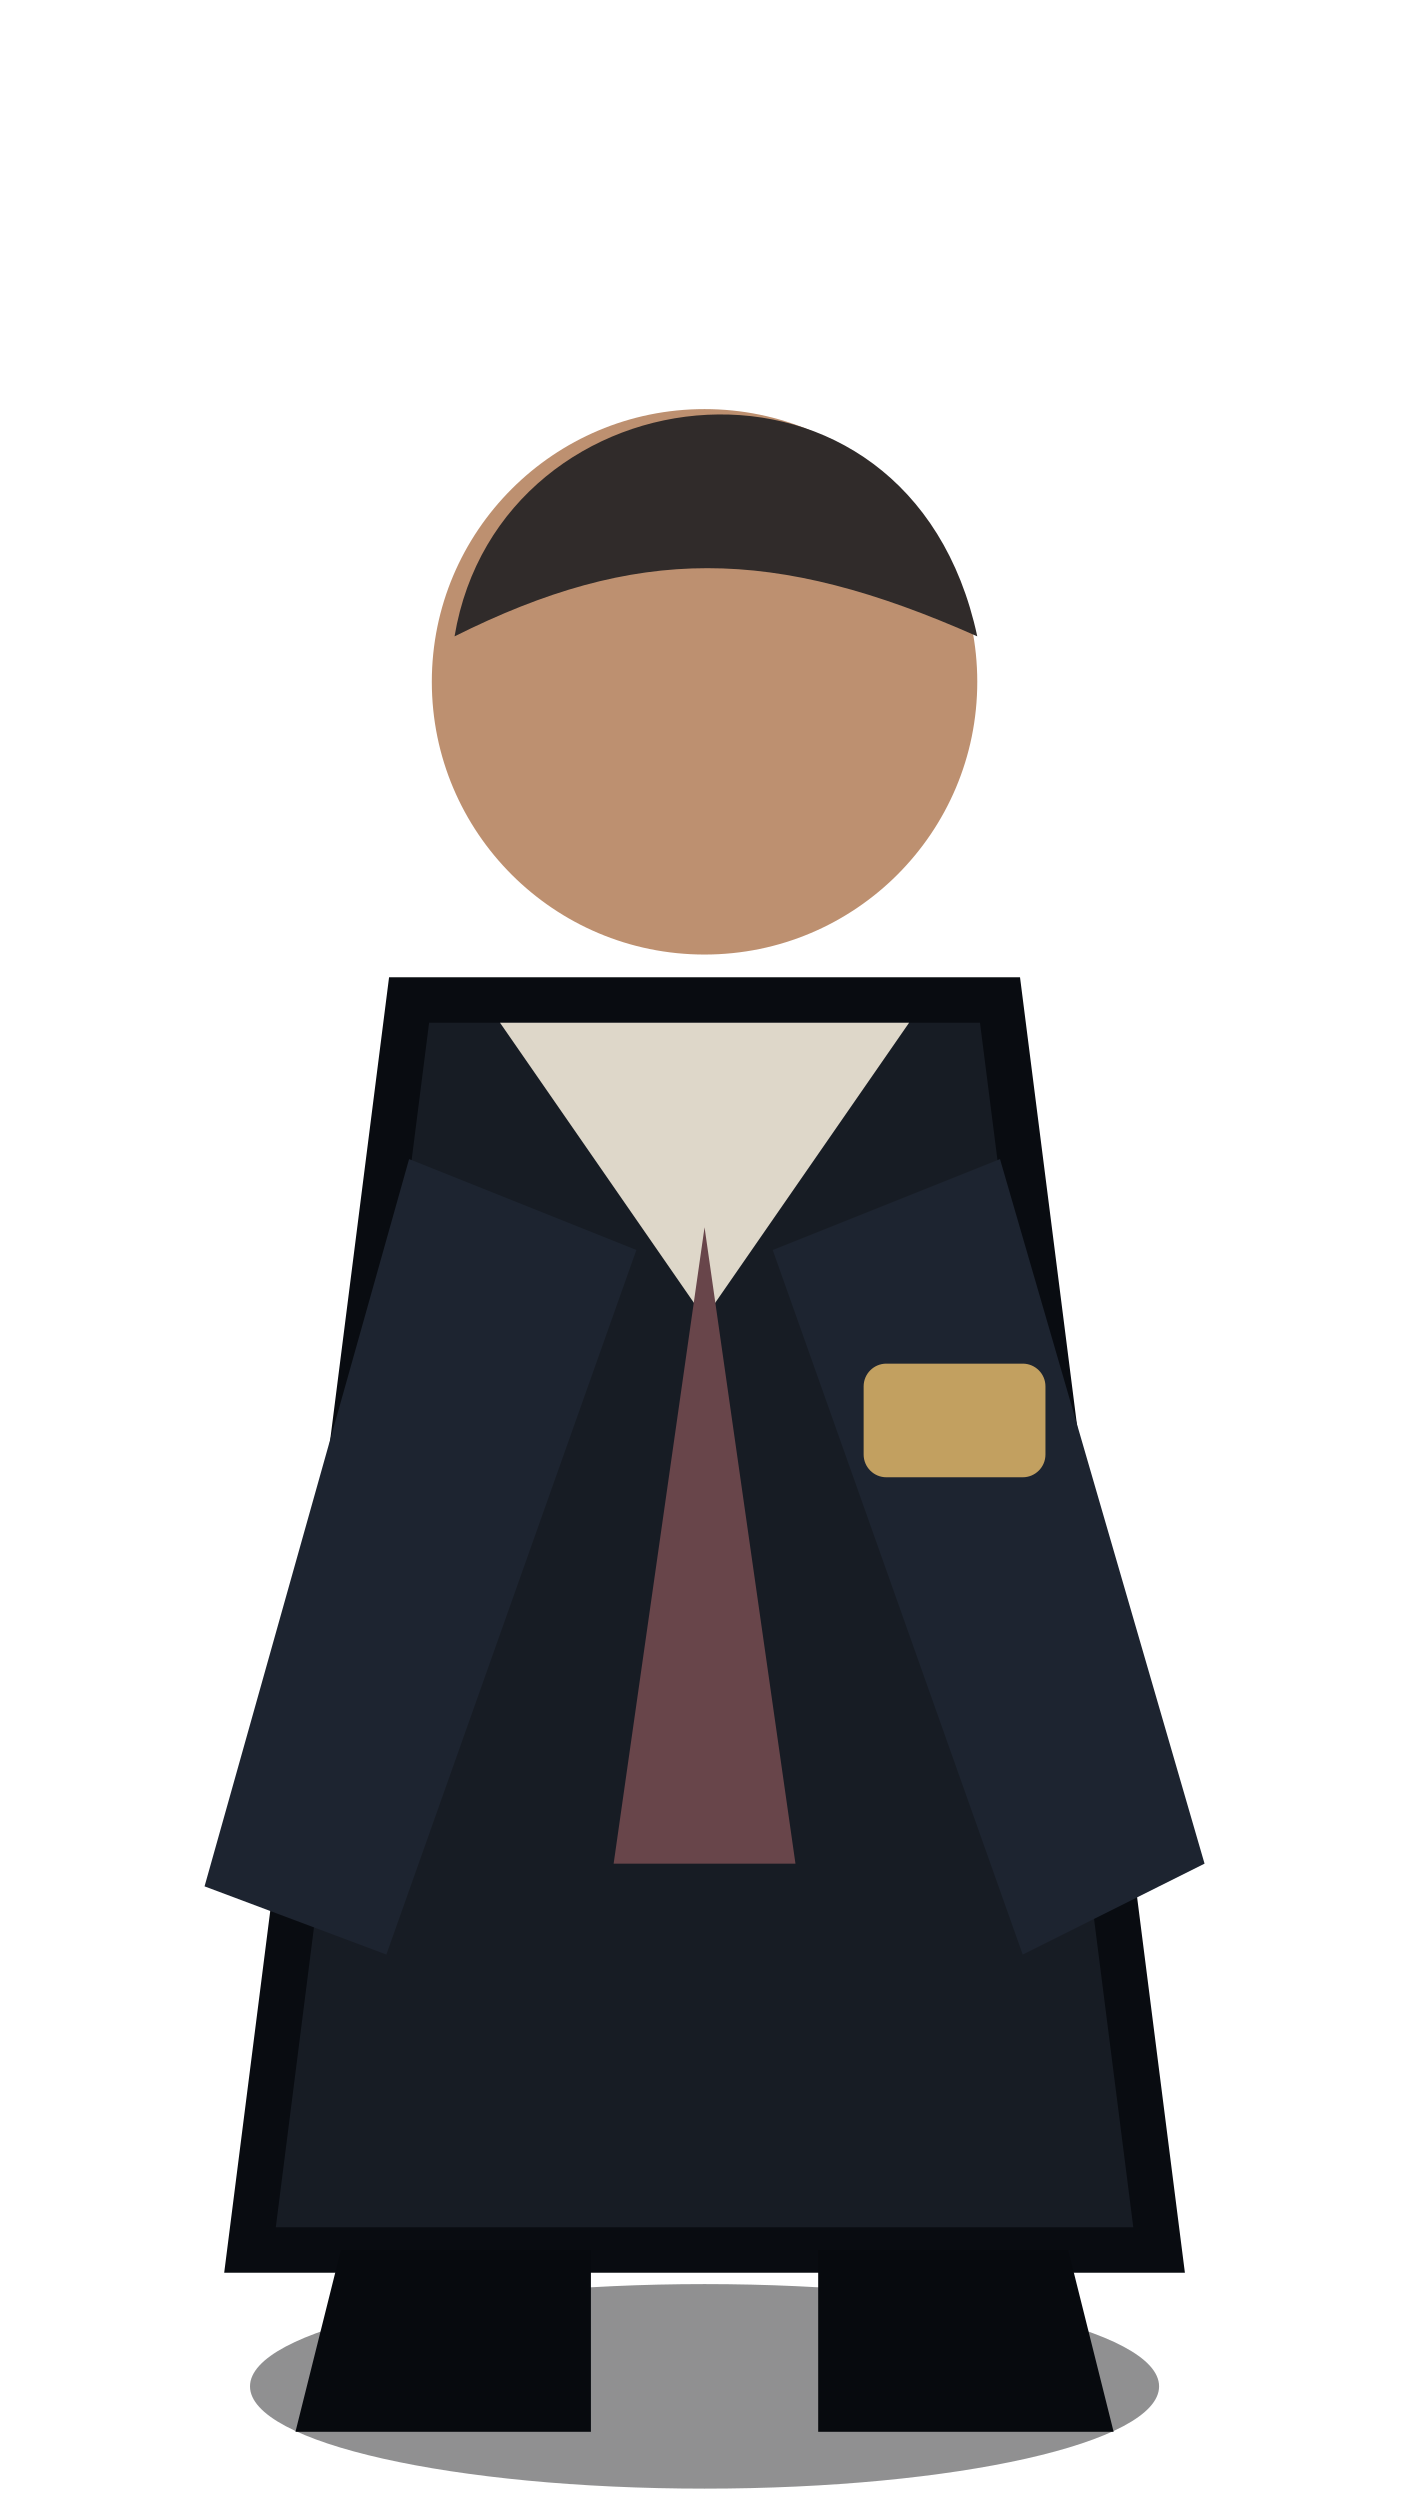
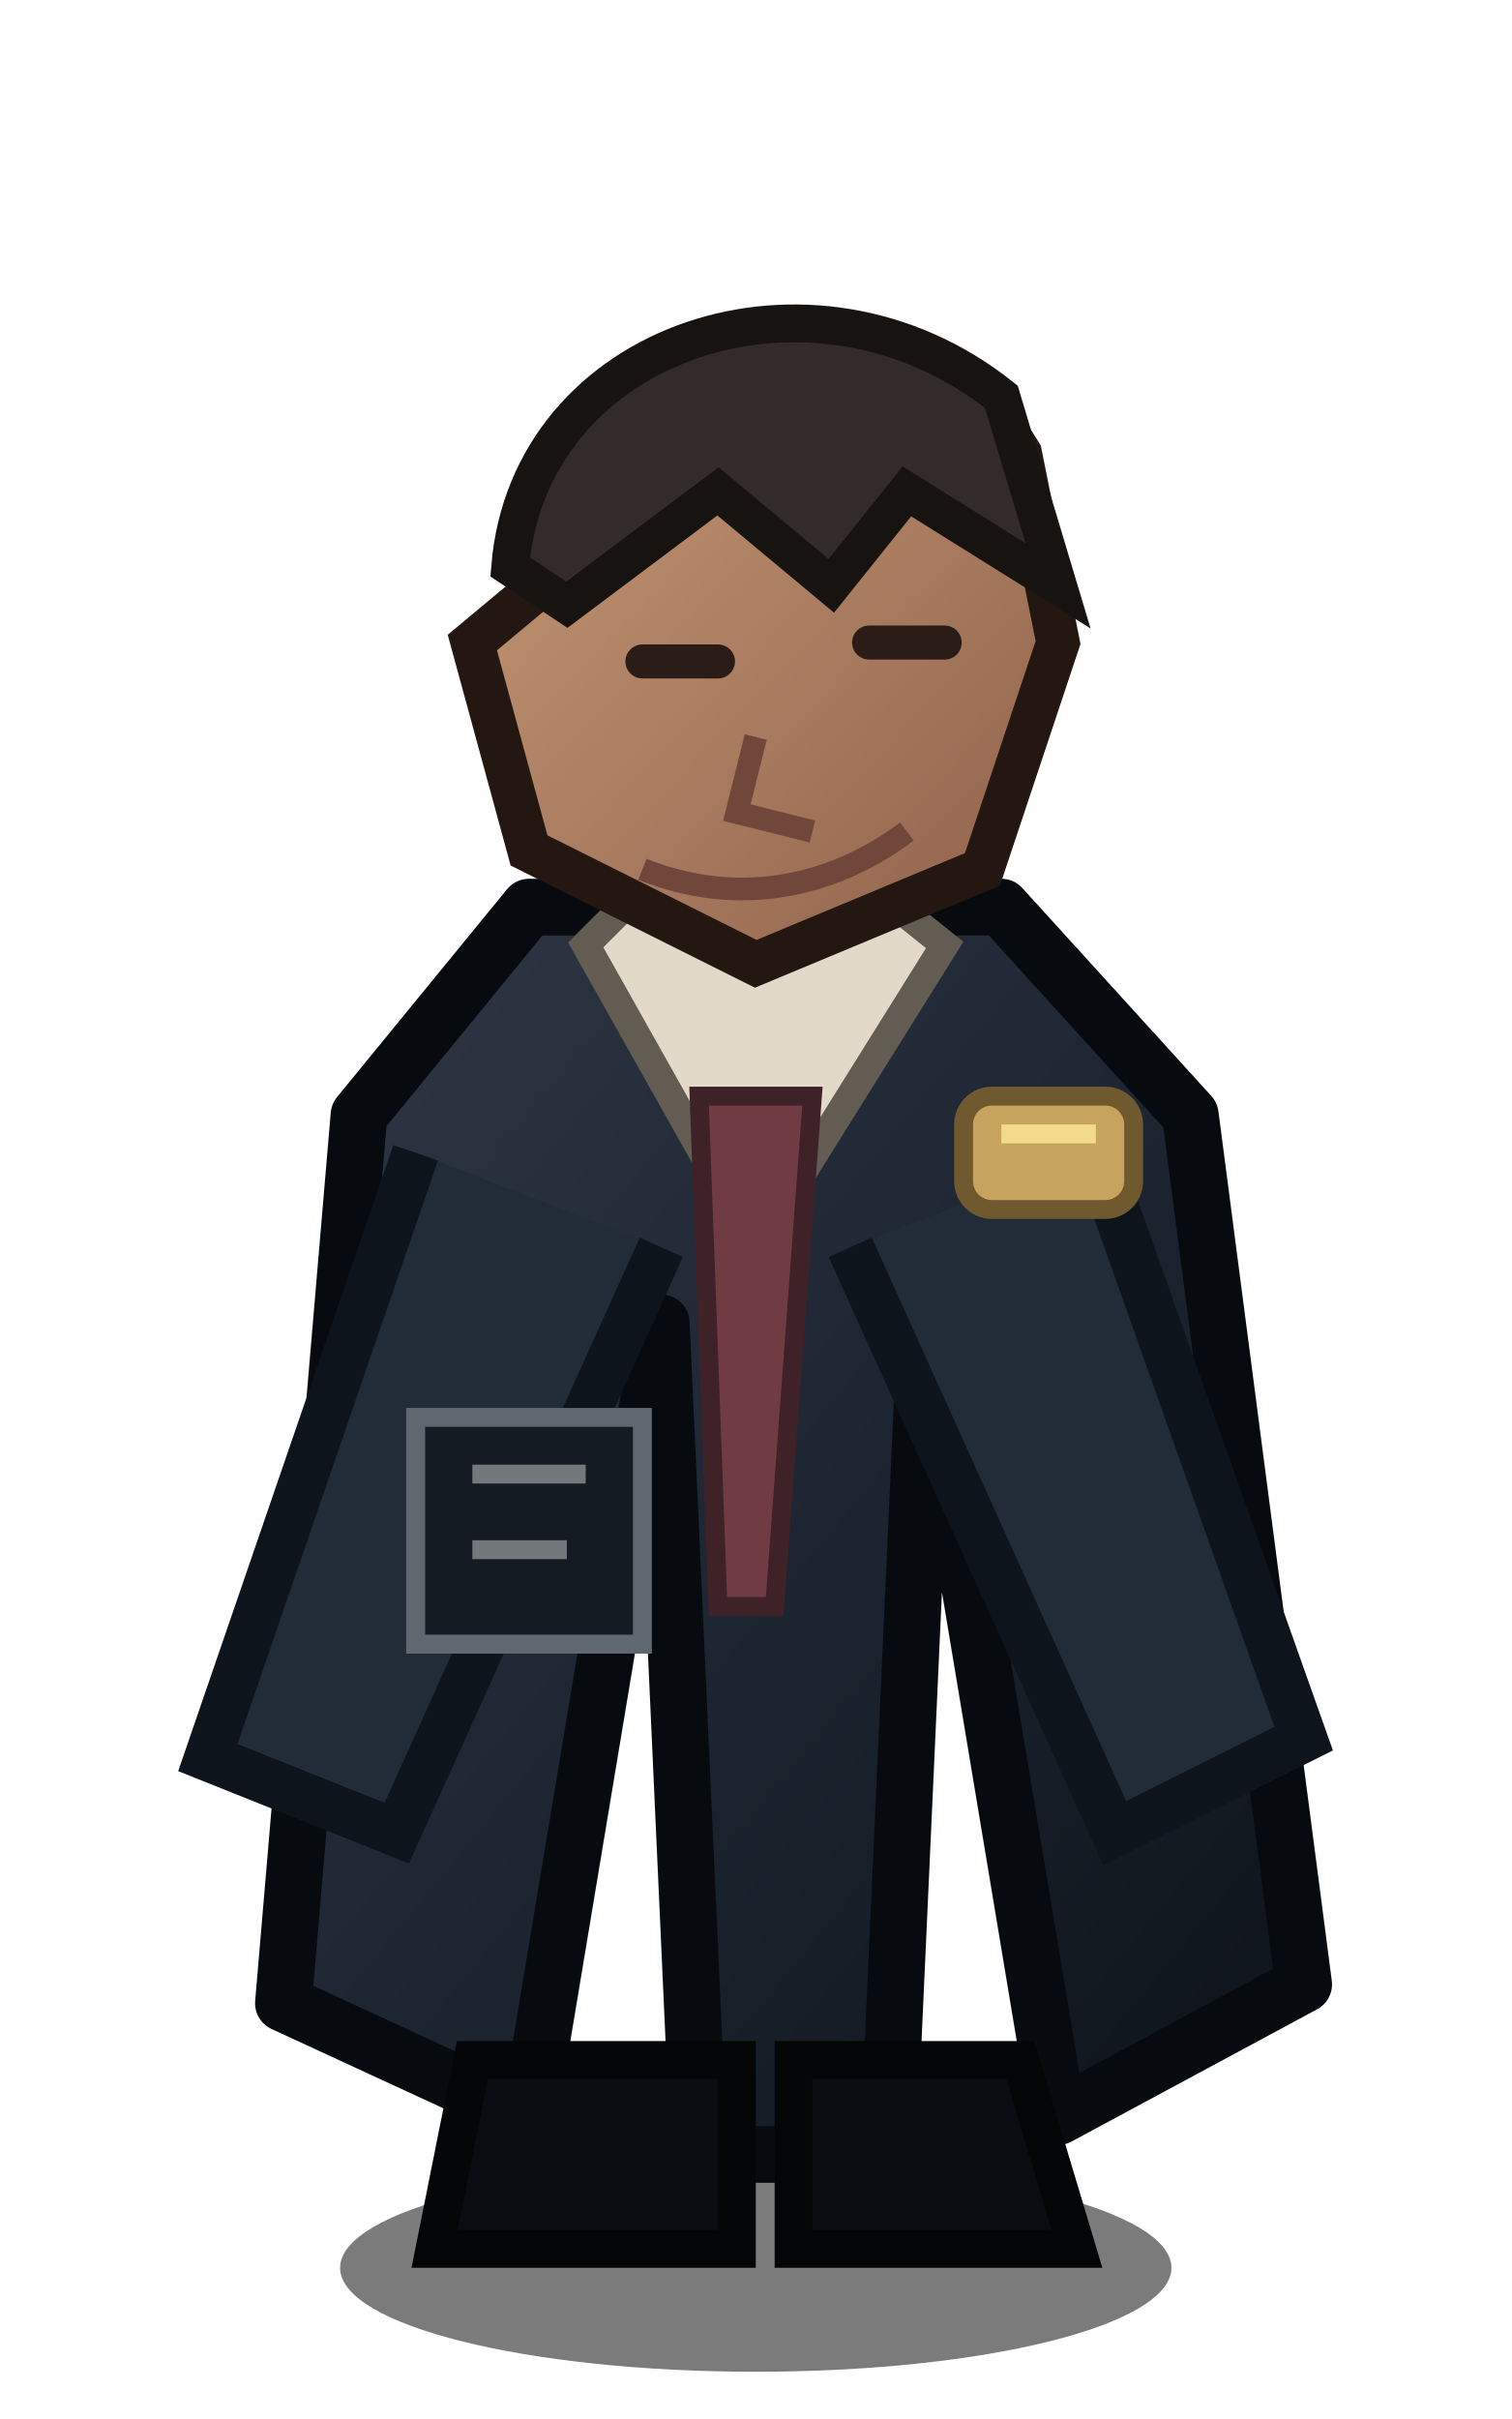
- <svg xmlns="http://www.w3.org/2000/svg" width="62" height="110" viewBox="0 0 62 110">
-   <ellipse cx="31" cy="105" rx="20" ry="4.5" fill="#020305" opacity=".44" />
-   <path d="M18 44h26l7 55H11z" fill="#171c24" stroke="#090c11" stroke-width="2" />
-   <path d="M22 45 31 58l9-13" fill="#ded7c9" />
-   <path d="m31 54-4 28h8z" fill="#68454a" />
-   <path d="M18 51 9 83l8 3 11-31M44 51l9 31-8 4-11-31" fill="#1d2430" />
-   <circle cx="31" cy="30" r="12" fill="#bd9070" />
-   <path d="M20 28c2-12 20-14 23 0-9-4-15-4-23 0Z" fill="#302b2a" />
-   <rect x="38" y="60" width="8" height="5" rx="1" fill="#c2a060" />
-   <path d="M15 99h11v8H13zM36 99h11l2 8H36z" fill="#070a0e" />
+ <svg xmlns="http://www.w3.org/2000/svg" width="80" height="128" viewBox="0 0 80 128">
+   <defs>
+     <linearGradient id="suit" x1="0" y1="0" x2="1" y2="1">
+       <stop stop-color="#303845" />
+       <stop offset=".48" stop-color="#1d2632" />
+       <stop offset="1" stop-color="#0d1218" />
+     </linearGradient>
+     <linearGradient id="skin" x1="0" y1="0" x2="1" y2="1">
+       <stop stop-color="#c89a79" />
+       <stop offset="1" stop-color="#8e6049" />
+     </linearGradient>
+   </defs>
+   <ellipse cx="40" cy="120" rx="22" ry="5.5" fill="#020203" opacity=".52" />
+   <path d="M28 48 19 59l-4 47 13 6 7-42 2 44h10l2-44 7 42 13-7-6-46-10-11Z" fill="url(#suit)" stroke="#070b10" stroke-width="3" stroke-linejoin="round" />
+   <path d="M31 50 40 66l10-16-5-4H35Z" fill="#e2d9c9" stroke="#635c52" stroke-width="1.5" />
+   <path d="M37 58h6l-2 27h-3Z" fill="#713b43" stroke="#3e2227" />
+   <path d="M22 61 11 93l10 4 14-31M58 61l11 31-10 5-14-31" fill="#222c38" stroke="#0d141c" stroke-width="2.5" />
+   <path d="M26 109h13v10H23l2-10Zm16 0h12l3 10H42Z" fill="#090c10" stroke="#040506" stroke-width="2" />
+   <path d="M31 29c1-11 17-15 23-5l2 10-4 12-12 5-12-6-3-11Z" fill="url(#skin)" stroke="#241711" stroke-width="2.3" />
+   <path d="M27 30c1-12 16-17 26-9l3 10-8-5-4 5-6-5-8 6Z" fill="#322b29" stroke="#171310" stroke-width="2" />
+   <path d="M34 35h4M46 34h4" stroke="#2c1c17" stroke-width="1.8" stroke-linecap="round" />
+   <path d="M40 39l-1 4 4 1M34 46c5 2 10 1 14-2" stroke="#70473a" stroke-width="1.2" fill="none" />
+   <rect x="51" y="58" width="9" height="6" rx="1.5" fill="#c6a45e" stroke="#71592f" />
+   <path d="M53 60h5" stroke="#f3d98a" />
+   <path d="M22 75h12v12H22z" fill="#141b23" stroke="#5f6870" />
+   <path d="M25 78h6M25 82h5" stroke="#9ba0a0" opacity=".7" />
</svg>
